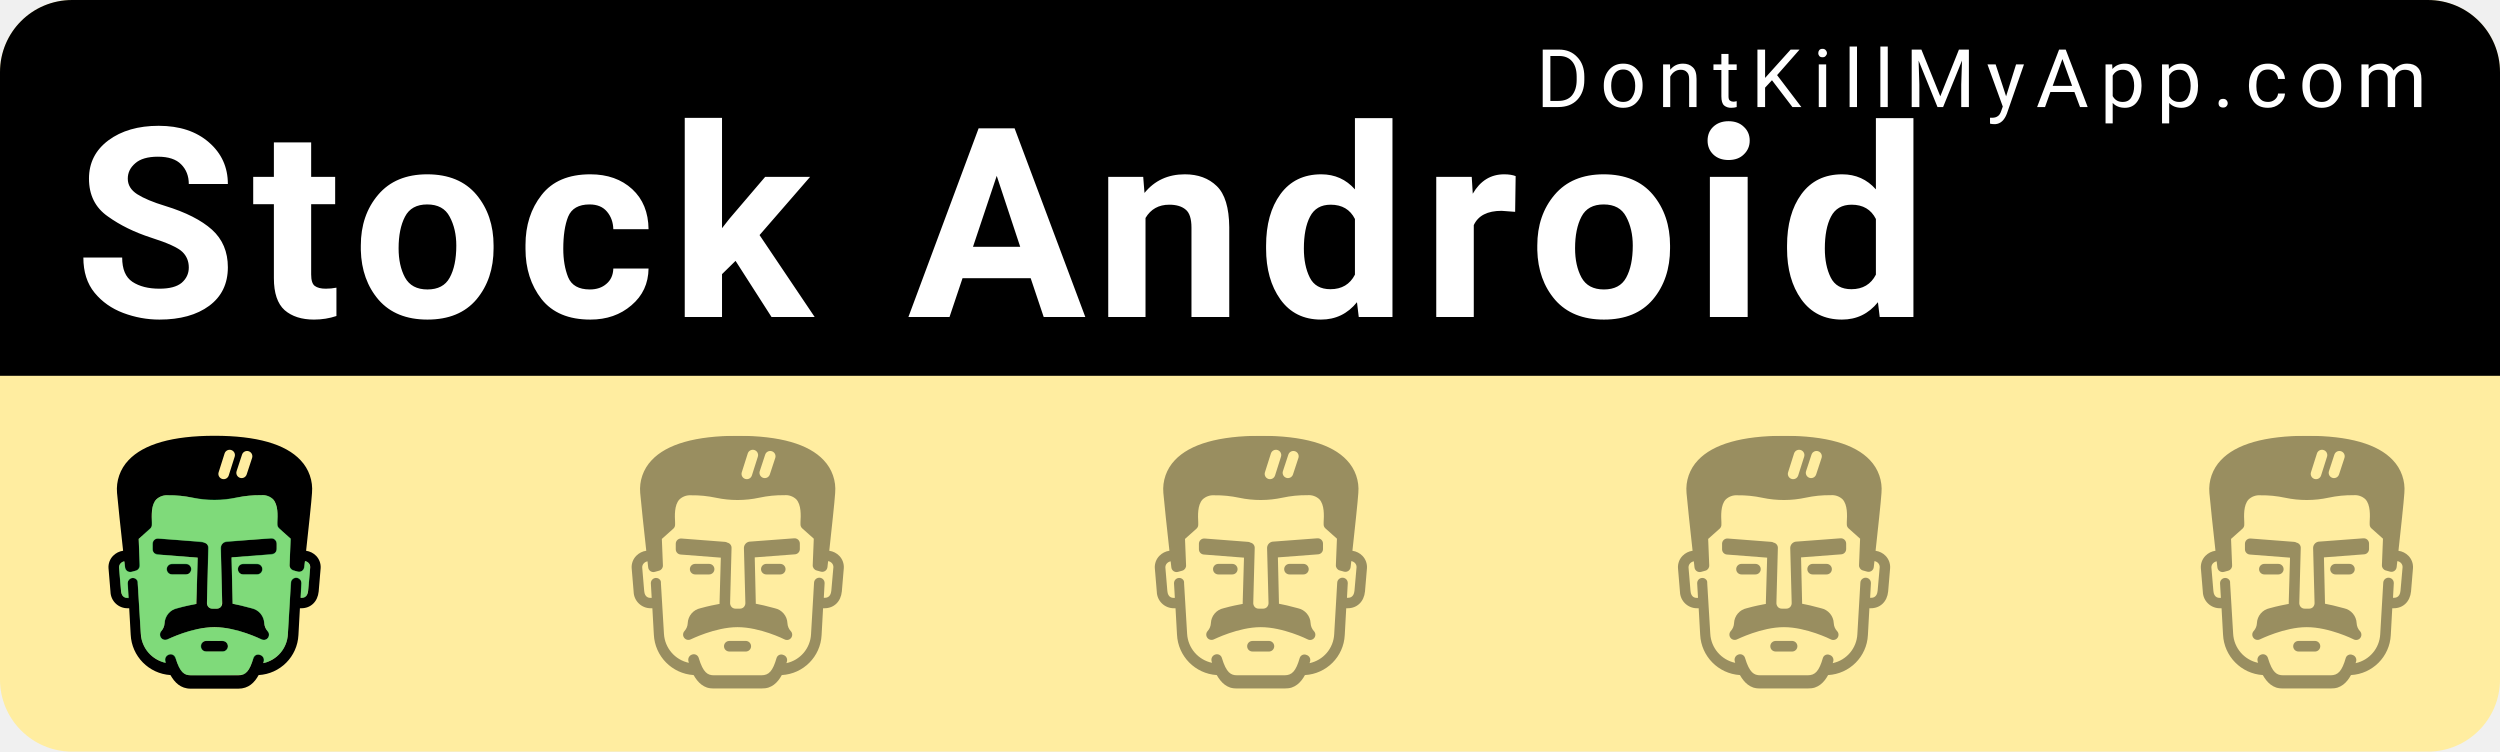
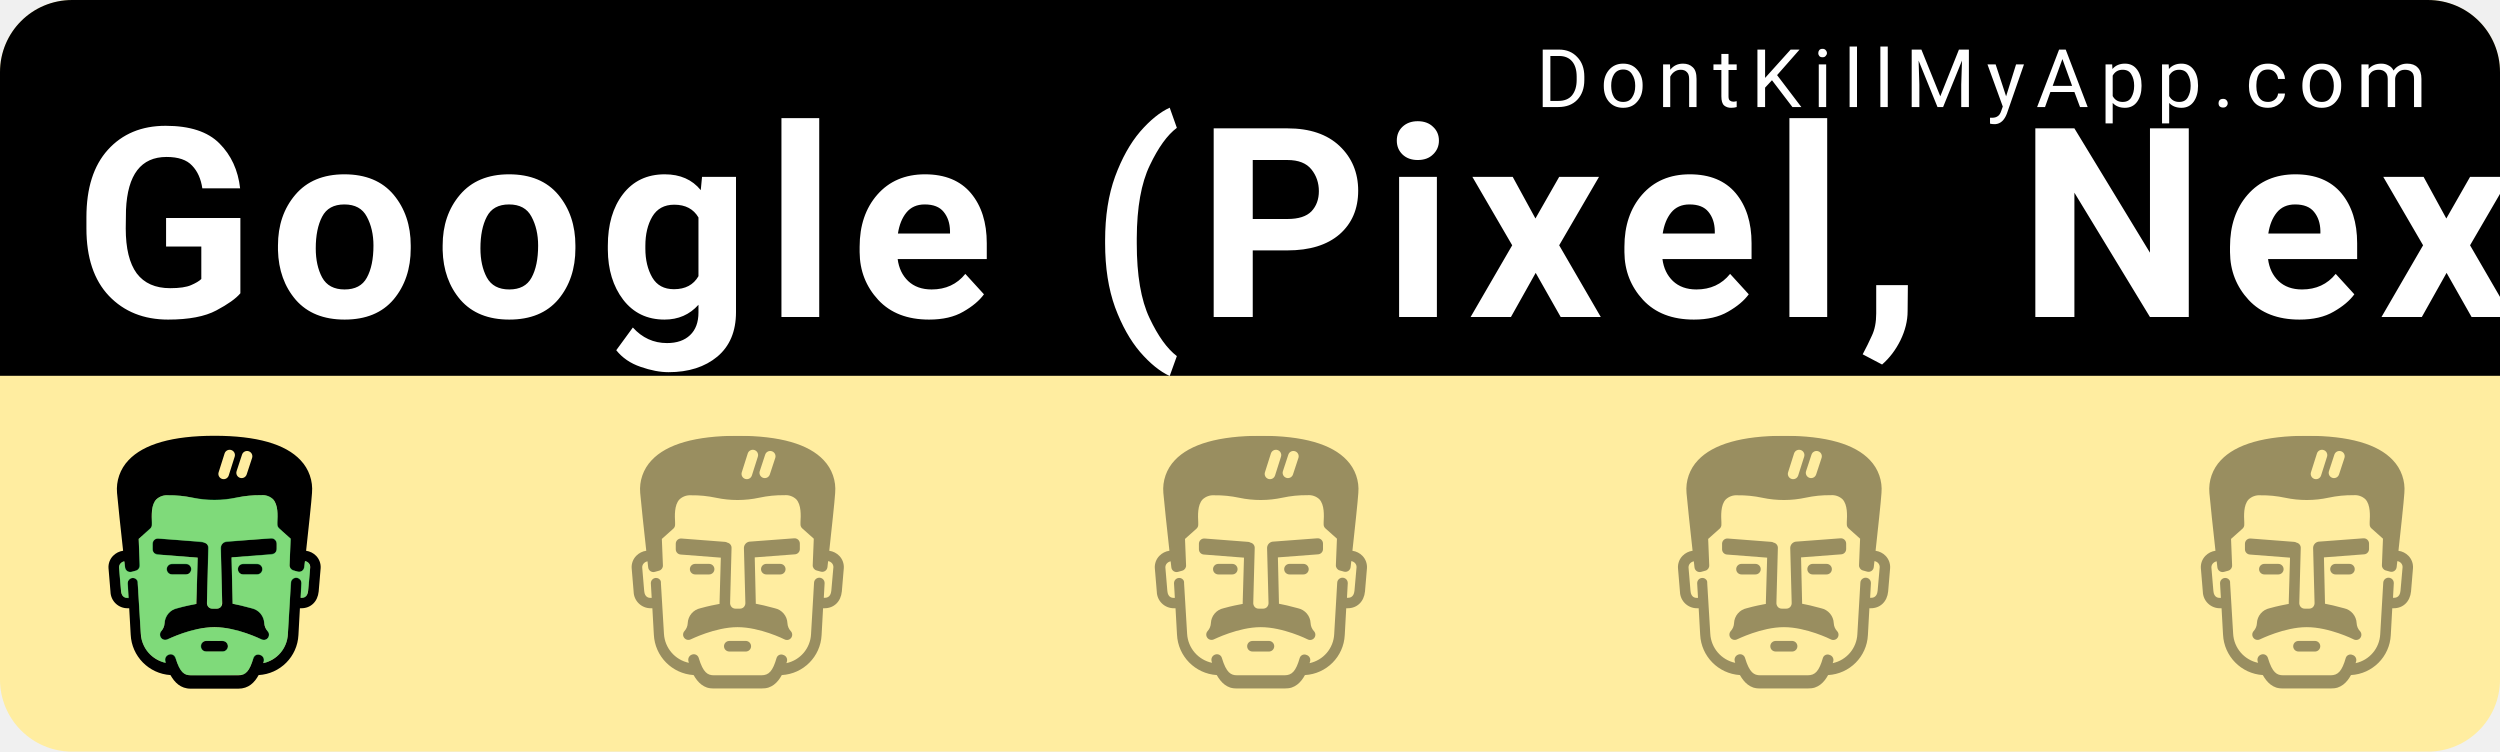
<svg xmlns="http://www.w3.org/2000/svg" width="153mm" height="46mm" viewBox="0 0 153 46" version="1.1" id="svg8">
  <defs id="defs2" />
  <g id="layer1" transform="translate(0,-251)">
    <rect style="color:#000000;clip-rule:nonzero;display:inline;overflow:visible;visibility:visible;opacity:1;isolation:auto;mix-blend-mode:normal;color-interpolation:sRGB;color-interpolation-filters:linearRGB;solid-color:#000000;solid-opacity:1;fill:#ffeda0;fill-opacity:1;fill-rule:nonzero;stroke:none;stroke-width:0.529;stroke-linecap:round;stroke-linejoin:miter;stroke-miterlimit:4;stroke-dasharray:none;stroke-dashoffset:0;stroke-opacity:1;color-rendering:auto;image-rendering:auto;shape-rendering:auto;text-rendering:auto;enable-background:accumulate" id="bkg" width="153" height="46" x="6.5503158e-15" y="251" rx="4.416" ry="4.416" />
    <path style="color:#000000;clip-rule:nonzero;display:inline;overflow:visible;visibility:visible;opacity:1;isolation:auto;mix-blend-mode:normal;color-interpolation:sRGB;color-interpolation-filters:linearRGB;solid-color:#000000;solid-opacity:1;fill:#000000;fill-opacity:1;fill-rule:nonzero;stroke:none;stroke-width:2;stroke-linecap:round;stroke-linejoin:miter;stroke-miterlimit:4;stroke-dasharray:none;stroke-dashoffset:0;stroke-opacity:1;color-rendering:auto;image-rendering:auto;shape-rendering:auto;text-rendering:auto;enable-background:accumulate" d="M 16.689,0 C 7.443,0 0,7.443 0,16.689 V 86.93 H 578.268 V 16.689 C 578.268,7.443 570.824,0 561.578,0 Z" id="bkgtop" transform="matrix(0.2645833,0,0,0.2645833,0,251)" />
    <text xml:space="preserve" style="font-style:normal;font-variant:normal;font-weight:300;font-stretch:normal;font-size:9.648px;line-height:0%;font-family:Roboto;-inkscape-font-specification:'Roboto Light';text-align:start;letter-spacing:0.685px;word-spacing:0px;writing-mode:lr-tb;text-anchor:start;fill:#ffffff;fill-opacity:1;stroke:none;stroke-width:0.201px;stroke-linecap:butt;stroke-linejoin:miter;stroke-opacity:1" x="94.007" y="257.55" id="link">
      <tspan id="tspan817" x="94.007" y="257.55" style="font-style:normal;font-variant:normal;font-weight:normal;font-stretch:normal;font-size:4.939px;font-family:Roboto;-inkscape-font-specification:Roboto;fill:#ffffff;stroke-width:0.201px">DontKillMyApp.com</tspan>
    </text>
    <text xml:space="preserve" style="font-style:normal;font-variant:normal;font-weight:bold;font-stretch:normal;font-size:12.7px;line-height:0%;font-family:Roboto;-inkscape-font-specification:'Roboto Bold';text-align:start;letter-spacing:0.902px;word-spacing:0px;writing-mode:lr-tb;text-anchor:start;fill:#ffffff;fill-opacity:1;stroke:none;stroke-width:0.265px;stroke-linecap:butt;stroke-linejoin:miter;stroke-opacity:1" x="4.538" y="270.402" id="vendor">
-       <tspan id="tspan821" x="4.538" y="270.402" style="font-style:normal;font-variant:normal;font-weight:bold;font-stretch:normal;font-size:16.228px;font-family:Roboto;-inkscape-font-specification:'Roboto Bold';fill:#ffffff;stroke-width:0.265px">Stock Android</tspan>
+       <tspan id="tspan821" x="4.538" y="270.402" style="font-style:normal;font-variant:normal;font-weight:bold;font-stretch:normal;font-size:16.228px;font-family:Roboto;-inkscape-font-specification:'Roboto Bold';fill:#ffffff;stroke-width:0.265px">Google (Pixel, Nexus)</tspan>
    </text>
    <g id="poo1" transform="matrix(0.01510025,0,0,0.01510025,5.393161,277.6693)">
      <svg data-name="Layer 1" viewBox="0 0 63.326 75.47" x="0px" y="0px" version="1.1" id="svg18" width="1025" height="1025">
        <defs id="defs22" />
        <path d="m 23.128,41.38 a 1.575,1.575 0 1 0 0,-3.15 h -4.17 a 1.575,1.575 0 1 0 0,3.15 z" id="path4" />
        <path d="m 40.188,38.23 a 1.575,1.575 0 0 0 0,3.15 h 4.17 a 1.575,1.575 0 1 0 0,-3.15 z" id="path6" />
        <path d="m 34.188,61.23 h -5.05 a 1.575,1.575 0 1 0 0,3.15 h 5.05 a 1.58,1.58 0 0 0 0,-3.15 z" id="path8" />
        <path d="m 48.448,30.6 -13.34,1 a 1.94,1.94 0 0 0 -1.6,1.87 l 0.43,16.3 a 1.77,1.77 0 0 1 -0.45,1.34 1.62,1.62 0 0 1 -1.19,0.48 h -1.27 a 1.62,1.62 0 0 1 -1.19,-0.48 1.79,1.79 0 0 1 -0.45,-1.36 l 0.43,-16.28 a 1.57,1.57 0 0 0 -1.25,-1.58 1.56,1.56 0 0 0 -0.7,-0.23 l -13,-1 a 1.57,1.57 0 0 0 -1.7,1.57 v 1.64 a 1.57,1.57 0 0 0 1.45,1.57 l 12,0.93 -0.38,13.22 a 5.46,5.46 0 0 0 0,0.58 c -1.2,0.22 -3.26,0.61 -5.7,1.29 a 4.77,4.77 0 0 0 -3.8,4.48 3.74,3.74 0 0 1 -0.95,2.31 1.58,1.58 0 0 0 1.83,2.51 c 0.07,0 7.3,-3.65 14,-3.65 6.7,0 13.94,3.61 14,3.65 a 1.57,1.57 0 0 0 1.83,-2.51 3.75,3.75 0 0 1 -0.95,-2.32 4.77,4.77 0 0 0 -3.76,-4.46 c -2.45,-0.69 -4.47,-1.12 -5.69,-1.35 0,-0.17 0,-0.33 0,-0.5 l -0.31,-13.33 12,-0.91 a 1.58,1.58 0 0 0 1.46,-1.57 v -1.64 a 1.58,1.58 0 0 0 -1.75,-1.57 z" id="path10" />
        <path d="m 61.978,35.84 a 5.16,5.16 0 0 0 -3,-1.52 c 0.63,-5.79 1.62,-14.85 1.76,-17.24 a 12.56,12.56 0 0 0 -3.42,-9.79 c -4.49,-4.82 -13.14,-7.29 -25.66,-7.29 -12.52,0 -21.16,2.47 -25.68,7.29 a 12.56,12.56 0 0 0 -3.42,9.79 c 0.18,2.39 1.18,11.45 1.81,17.23 a 5.16,5.16 0 0 0 -3,1.52 4.83,4.83 0 0 0 -1.36,3.64 v 0 l 0.59,7.07 a 5.07,5.07 0 0 0 5.14,4.93 1.56,1.56 0 0 0 0.45,0 l 0.44,7.86 a 12.69,12.69 0 0 0 11.87,12.08 c 1.24,2.19 3.02,4.06 6.05,4.06 h 14.19 c 3.07,0 4.86,-1.83 6.07,-4.06 a 12.58,12.58 0 0 0 11.88,-11.94 l 0.44,-8 a 1.55,1.55 0 0 0 0.42,0 c 2.85,0 4.88,-2 5.18,-5 l 0.59,-7 v 0 a 4.84,4.84 0 0 0 -1.34,-3.63 z m -23.74,-25.29 1.62,-4.93 a 1.581,1.581 0 1 1 3,1 l -1.62,4.93 a 1.581,1.581 0 0 1 -3,-1 z m -5.36,0.32 1.78,-5.61 a 1.581,1.581 0 0 1 3,1 l -1.78,5.61 a 1.581,1.581 0 1 1 -3,-1 z m 26.71,35.38 c -0.2,2.1 -1.59,2.1 -2,2.1 h -0.24 l 0.24,-4.34 a 1.581,1.581 0 1 0 -3.16,-0.08 c 0,0 0,0 0,0.06 l -0.89,15.2 a 9.31,9.31 0 0 1 -7.35,8.66 l 0.14,-0.45 a 1.58,1.58 0 0 0 -1.06,-2 1.47,1.47 0 0 0 -2,0.86 c -1.15,4 -2.33,5.21 -4.53,5.21 h -14.19 c -1.81,0 -3.19,-0.7 -4.53,-5.18 a 1.52,1.52 0 0 0 -2,-1 1.63,1.63 0 0 0 -1.06,2 c 0,0.15 0.09,0.32 0.14,0.47 a 9.4,9.4 0 0 1 -7.45,-8.68 L 8.738,44 v 0 a 1.52,1.52 0 0 0 -0.09,-0.74 1.51,1.51 0 0 0 -1.39,-0.84 1.56,1.56 0 0 0 -1.52,1.54 c 0,0 0,0.09 0,0.13 l 0.25,4.29 h -0.24 c -0.45,0 -1.83,0 -2,-2.08 l -0.59,-7 a 1.71,1.71 0 0 1 0.48,-1.24 2,2 0 0 1 1.1,-0.59 l 0.2,1.8 a 1.57,1.57 0 0 0 2,1.34 l 1.25,-0.35 a 1.57,1.57 0 0 0 1.15,-1.58 l -0.32,-7.9 3.45,-3.08 a 1.57,1.57 0 0 0 0.5,-1.23 c 0,-0.19 0,-0.4 0,-0.62 -0.1,-1.94 -0.27,-5.18 1.29,-6.84 a 4.59,4.59 0 0 1 3.48,-1.25 33.32,33.32 0 0 1 7.45,0.74 30.9,30.9 0 0 0 12.95,-0.03 33.3,33.3 0 0 1 7.45,-0.74 4.59,4.59 0 0 1 3.51,1.2 c 1.57,1.65 1.4,4.9 1.29,6.84 0,0.22 0,0.43 0,0.62 a 1.57,1.57 0 0 0 0.52,1.24 l 3.45,3.08 -0.32,7.9 a 1.57,1.57 0 0 0 1.15,1.58 l 1.25,0.35 a 1.57,1.57 0 0 0 2,-1.34 l 0.2,-1.8 a 2,2 0 0 1 1.09,0.57 1.71,1.71 0 0 1 0.48,1.24 z" id="path12" />
        <path style="opacity:0.5;fill:#00c853;fill-opacity:1;fill-rule:nonzero;stroke:none;stroke-width:0.339;stroke-linecap:round;stroke-linejoin:miter;stroke-miterlimit:4;stroke-dasharray:none;stroke-dashoffset:133.262;stroke-opacity:0.539;paint-order:normal" d="m 23.013,71.203 c -1.154,-0.53 -2.012,-1.805 -2.776,-4.127 -0.59,-1.793 -1.609,-2.306 -2.72,-1.371 -0.486,0.409 -0.53,0.526 -0.479,1.27 0.031,0.451 0.003,0.819 -0.064,0.819 C 16.551,67.794 14.716,66.955 13.756,66.323 11.989,65.159 10.91,63.746 10.115,61.556 9.694,60.396 9.62,59.534 8.869,46.907 8.677,43.672 8.627,43.334 8.286,42.937 7.742,42.304 6.788,42.332 6.216,42.997 l -0.425,0.494 0.117,2.518 0.117,2.518 -0.559,-0.12 C 3.978,48.087 3.845,47.753 3.454,43.349 3.029,38.555 3.019,38.754 3.705,38.068 c 0.862,-0.862 1.057,-0.773 1.198,0.548 0.198,1.852 1.06,2.321 3.029,1.65 1.35,-0.46 1.352,-0.47 1.211,-5.293 L 9.019,30.768 9.924,29.941 c 0.498,-0.455 1.362,-1.261 1.922,-1.791 l 1.017,-0.963 0.094,-3.015 c 0.083,-2.669 0.139,-3.117 0.49,-3.911 0.502,-1.136 1.494,-1.996 2.712,-2.351 1.195,-0.347 4.677,-0.209 7.577,0.301 4.117,0.724 5.096,0.828 7.833,0.828 2.753,1.97e-4 3.915,-0.125 7.872,-0.845 1.024,-0.186 3.05,-0.388 4.501,-0.448 2.923,-0.121 3.713,0.025 4.853,0.894 1.199,0.914 1.856,3.392 1.679,6.326 -0.065,1.083 -0.031,1.755 0.106,2.057 0.112,0.247 1.029,1.192 2.038,2.101 l 1.836,1.652 -0.097,1.454 c -0.053,0.799 -0.145,2.689 -0.204,4.198 l -0.107,2.745 0.494,0.494 c 0.553,0.553 2.089,0.992 2.824,0.807 0.57,-0.143 0.962,-0.757 1.062,-1.664 0.148,-1.34 0.199,-1.464 0.568,-1.367 0.188,0.049 0.531,0.314 0.762,0.59 0.52,0.618 0.529,1.147 0.104,5.638 -0.381,4.025 -0.656,4.655 -2.029,4.655 h -0.506 l 0.096,-2.504 0.096,-2.504 -0.545,-0.459 C 56.672,42.608 56.276,42.402 56.093,42.402 c -0.566,0 -1.276,0.468 -1.464,0.965 -0.098,0.26 -0.34,3.406 -0.538,6.991 -0.508,9.224 -0.609,10.286 -1.102,11.596 -0.892,2.371 -2.42,4.032 -4.758,5.173 -1.799,0.878 -2.048,0.876 -1.963,-0.013 0.082,-0.86 -0.275,-1.428 -1.061,-1.687 -0.466,-0.154 -0.693,-0.148 -1.058,0.027 -0.536,0.257 -0.705,0.552 -1.421,2.472 -0.595,1.594 -1.33,2.655 -2.189,3.16 -0.57,0.335 -0.872,0.348 -8.715,0.389 -7.607,0.039 -8.169,0.022 -8.81,-0.272 z m 11.583,-6.983 c 0.529,-0.184 1.036,-0.88 1.036,-1.421 0,-0.149 -0.115,-0.493 -0.255,-0.764 -0.384,-0.742 -1.122,-0.885 -4.209,-0.818 l -2.675,0.058 -0.408,0.475 c -0.728,0.847 -0.343,2.345 0.653,2.538 0.839,0.162 5.349,0.109 5.859,-0.069 z M 18.843,60.18 c 7.207,-3.126 13.088,-3.79 19.307,-2.181 1.849,0.478 4.563,1.42 6.313,2.19 0.83,0.365 1.738,0.664 2.017,0.664 0.751,0 1.339,-0.661 1.339,-1.506 0,-0.371 -0.075,-0.721 -0.167,-0.778 -0.425,-0.263 -1.054,-1.682 -1.199,-2.708 -0.271,-1.915 -1.127,-3.183 -2.677,-3.967 -0.337,-0.17 -1.994,-0.642 -3.683,-1.049 l -3.071,-0.739 -0.104,-5.164 c -0.057,-2.84 -0.147,-5.942 -0.199,-6.893 -0.093,-1.706 -0.089,-1.73 0.297,-1.807 0.215,-0.043 3.006,-0.269 6.201,-0.502 6.205,-0.453 6.471,-0.507 6.81,-1.399 0.089,-0.234 0.162,-0.91 0.162,-1.502 0,-0.911 -0.067,-1.156 -0.438,-1.597 -0.384,-0.456 -0.546,-0.521 -1.312,-0.524 -1.924,-0.008 -13.26,0.909 -13.768,1.113 -0.295,0.119 -0.669,0.417 -0.829,0.663 -0.275,0.419 -0.279,0.97 -0.076,9.067 0.234,9.304 0.23,9.375 -0.627,9.833 -0.253,0.135 -0.935,0.234 -1.612,0.233 -1.11,-0.001 -1.2,-0.031 -1.666,-0.553 -0.586,-0.656 -0.555,0.366 -0.298,-9.772 0.111,-4.376 0.149,-8.165 0.085,-8.42 -0.246,-0.977 -0.806,-1.093 -7.975,-1.652 -3.589,-0.28 -6.757,-0.508 -7.041,-0.508 -0.322,0 -0.672,0.156 -0.931,0.416 -0.379,0.379 -0.416,0.549 -0.416,1.917 0,2.377 -0.444,2.201 7.066,2.788 3.417,0.267 6.236,0.508 6.264,0.536 0.136,0.136 -0.366,13.739 -0.51,13.833 -0.09,0.059 -0.504,0.153 -0.919,0.21 -1.393,0.191 -5.532,1.303 -6.053,1.626 -1.322,0.82 -2.157,2.189 -2.367,3.881 -0.116,0.936 -0.408,1.651 -0.965,2.366 -0.464,0.596 -0.416,1.627 0.101,2.143 0.577,0.577 1.128,0.528 2.941,-0.258 z m 5.376,-19.353 c 0.55,-0.64 0.547,-1.517 -0.007,-2.072 -0.407,-0.407 -0.474,-0.416 -3.122,-0.416 -2.575,0 -2.729,0.019 -3.156,0.387 -0.802,0.69 -0.52,2.064 0.515,2.506 0.186,0.08 1.469,0.128 2.851,0.107 l 2.512,-0.038 z m 21.175,0.014 c 0.625,-0.625 0.614,-1.567 -0.024,-2.116 -0.426,-0.367 -0.582,-0.386 -3.155,-0.386 -2.648,0 -2.716,0.009 -3.122,0.416 -0.717,0.717 -0.447,2.075 0.491,2.47 0.2,0.084 1.485,0.136 2.856,0.115 2.466,-0.037 2.499,-0.043 2.954,-0.498 z" id="path834" />
      </svg>
    </g>
    <g transform="matrix(0.01510025,0,0,0.01510025,37.41043,277.6693)" id="poo2">
      <svg data-name="Layer 1" viewBox="0 0 63.326 75.47" x="0px" y="0px" version="1.1" id="svg18" width="1025" height="1025">
        <defs id="defs22" />
        <path d="m 23.128,41.38 a 1.575,1.575 0 1 0 0,-3.15 h -4.17 a 1.575,1.575 0 1 0 0,3.15 z" id="path4" style="fill:#000000;fill-opacity:1;opacity:0.4" />
        <path d="m 40.188,38.23 a 1.575,1.575 0 0 0 0,3.15 h 4.17 a 1.575,1.575 0 1 0 0,-3.15 z" id="path6" style="fill:#000000;fill-opacity:1;opacity:0.4" />
        <path d="m 34.188,61.23 h -5.05 a 1.575,1.575 0 1 0 0,3.15 h 5.05 a 1.58,1.58 0 0 0 0,-3.15 z" id="path8" style="fill:#000000;fill-opacity:1;opacity:0.4" />
        <path d="m 48.448,30.6 -13.34,1 a 1.94,1.94 0 0 0 -1.6,1.87 l 0.43,16.3 a 1.77,1.77 0 0 1 -0.45,1.34 1.62,1.62 0 0 1 -1.19,0.48 h -1.27 a 1.62,1.62 0 0 1 -1.19,-0.48 1.79,1.79 0 0 1 -0.45,-1.36 l 0.43,-16.28 a 1.57,1.57 0 0 0 -1.25,-1.58 1.56,1.56 0 0 0 -0.7,-0.23 l -13,-1 a 1.57,1.57 0 0 0 -1.7,1.57 v 1.64 a 1.57,1.57 0 0 0 1.45,1.57 l 12,0.93 -0.38,13.22 a 5.46,5.46 0 0 0 0,0.58 c -1.2,0.22 -3.26,0.61 -5.7,1.29 a 4.77,4.77 0 0 0 -3.8,4.48 3.74,3.74 0 0 1 -0.95,2.31 1.58,1.58 0 0 0 1.83,2.51 c 0.07,0 7.3,-3.65 14,-3.65 6.7,0 13.94,3.61 14,3.65 a 1.57,1.57 0 0 0 1.83,-2.51 3.75,3.75 0 0 1 -0.95,-2.32 4.77,4.77 0 0 0 -3.76,-4.46 c -2.45,-0.69 -4.47,-1.12 -5.69,-1.35 0,-0.17 0,-0.33 0,-0.5 l -0.31,-13.33 12,-0.91 a 1.58,1.58 0 0 0 1.46,-1.57 v -1.64 a 1.58,1.58 0 0 0 -1.75,-1.57 z" id="path10" style="fill:#000000;fill-opacity:1;opacity:0.4" />
        <path d="m 61.978,35.84 a 5.16,5.16 0 0 0 -3,-1.52 c 0.63,-5.79 1.62,-14.85 1.76,-17.24 a 12.56,12.56 0 0 0 -3.42,-9.79 c -4.49,-4.82 -13.14,-7.29 -25.66,-7.29 -12.52,0 -21.16,2.47 -25.68,7.29 a 12.56,12.56 0 0 0 -3.42,9.79 c 0.18,2.39 1.18,11.45 1.81,17.23 a 5.16,5.16 0 0 0 -3,1.52 4.83,4.83 0 0 0 -1.36,3.64 v 0 l 0.59,7.07 a 5.07,5.07 0 0 0 5.14,4.93 1.56,1.56 0 0 0 0.45,0 l 0.44,7.86 a 12.69,12.69 0 0 0 11.87,12.08 c 1.24,2.19 3.02,4.06 6.05,4.06 h 14.19 c 3.07,0 4.86,-1.83 6.07,-4.06 a 12.58,12.58 0 0 0 11.88,-11.94 l 0.44,-8 a 1.55,1.55 0 0 0 0.42,0 c 2.85,0 4.88,-2 5.18,-5 l 0.59,-7 v 0 a 4.84,4.84 0 0 0 -1.34,-3.63 z m -23.74,-25.29 1.62,-4.93 a 1.581,1.581 0 1 1 3,1 l -1.62,4.93 a 1.581,1.581 0 0 1 -3,-1 z m -5.36,0.32 1.78,-5.61 a 1.581,1.581 0 0 1 3,1 l -1.78,5.61 a 1.581,1.581 0 1 1 -3,-1 z m 26.71,35.38 c -0.2,2.1 -1.59,2.1 -2,2.1 h -0.24 l 0.24,-4.34 a 1.581,1.581 0 1 0 -3.16,-0.08 c 0,0 0,0 0,0.06 l -0.89,15.2 a 9.31,9.31 0 0 1 -7.35,8.66 l 0.14,-0.45 a 1.58,1.58 0 0 0 -1.06,-2 1.47,1.47 0 0 0 -2,0.86 c -1.15,4 -2.33,5.21 -4.53,5.21 h -14.19 c -1.81,0 -3.19,-0.7 -4.53,-5.18 a 1.52,1.52 0 0 0 -2,-1 1.63,1.63 0 0 0 -1.06,2 c 0,0.15 0.09,0.32 0.14,0.47 a 9.4,9.4 0 0 1 -7.45,-8.68 L 8.738,44 v 0 a 1.52,1.52 0 0 0 -0.09,-0.74 1.51,1.51 0 0 0 -1.39,-0.84 1.56,1.56 0 0 0 -1.52,1.54 c 0,0 0,0.09 0,0.13 l 0.25,4.29 h -0.24 c -0.45,0 -1.83,0 -2,-2.08 l -0.59,-7 a 1.71,1.71 0 0 1 0.48,-1.24 2,2 0 0 1 1.1,-0.59 l 0.2,1.8 a 1.57,1.57 0 0 0 2,1.34 l 1.25,-0.35 a 1.57,1.57 0 0 0 1.15,-1.58 l -0.32,-7.9 3.45,-3.08 a 1.57,1.57 0 0 0 0.5,-1.23 c 0,-0.19 0,-0.4 0,-0.62 -0.1,-1.94 -0.27,-5.18 1.29,-6.84 a 4.59,4.59 0 0 1 3.48,-1.25 33.32,33.32 0 0 1 7.45,0.74 30.9,30.9 0 0 0 12.95,-0.03 33.3,33.3 0 0 1 7.45,-0.74 4.59,4.59 0 0 1 3.51,1.2 c 1.57,1.65 1.4,4.9 1.29,6.84 0,0.22 0,0.43 0,0.62 a 1.57,1.57 0 0 0 0.52,1.24 l 3.45,3.08 -0.32,7.9 a 1.57,1.57 0 0 0 1.15,1.58 l 1.25,0.35 a 1.57,1.57 0 0 0 2,-1.34 l 0.2,-1.8 a 2,2 0 0 1 1.09,0.57 1.71,1.71 0 0 1 0.48,1.24 z" id="path12" style="fill:#000000;fill-opacity:1;opacity:0.4" />
      </svg>
    </g>
    <g id="poo3" transform="matrix(0.01510025,0,0,0.01510025,69.4277,277.6693)">
      <svg data-name="Layer 1" viewBox="0 0 63.326 75.47" x="0px" y="0px" version="1.1" id="svg18" width="1025" height="1025">
        <defs id="defs22" />
        <path d="m 23.128,41.38 a 1.575,1.575 0 1 0 0,-3.15 h -4.17 a 1.575,1.575 0 1 0 0,3.15 z" id="path4" style="fill:#000000;fill-opacity:1;opacity:0.4" />
        <path d="m 40.188,38.23 a 1.575,1.575 0 0 0 0,3.15 h 4.17 a 1.575,1.575 0 1 0 0,-3.15 z" id="path6" style="fill:#000000;fill-opacity:1;opacity:0.4" />
        <path d="m 34.188,61.23 h -5.05 a 1.575,1.575 0 1 0 0,3.15 h 5.05 a 1.58,1.58 0 0 0 0,-3.15 z" id="path8" style="fill:#000000;fill-opacity:1;opacity:0.4" />
        <path d="m 48.448,30.6 -13.34,1 a 1.94,1.94 0 0 0 -1.6,1.87 l 0.43,16.3 a 1.77,1.77 0 0 1 -0.45,1.34 1.62,1.62 0 0 1 -1.19,0.48 h -1.27 a 1.62,1.62 0 0 1 -1.19,-0.48 1.79,1.79 0 0 1 -0.45,-1.36 l 0.43,-16.28 a 1.57,1.57 0 0 0 -1.25,-1.58 1.56,1.56 0 0 0 -0.7,-0.23 l -13,-1 a 1.57,1.57 0 0 0 -1.7,1.57 v 1.64 a 1.57,1.57 0 0 0 1.45,1.57 l 12,0.93 -0.38,13.22 a 5.46,5.46 0 0 0 0,0.58 c -1.2,0.22 -3.26,0.61 -5.7,1.29 a 4.77,4.77 0 0 0 -3.8,4.48 3.74,3.74 0 0 1 -0.95,2.31 1.58,1.58 0 0 0 1.83,2.51 c 0.07,0 7.3,-3.65 14,-3.65 6.7,0 13.94,3.61 14,3.65 a 1.57,1.57 0 0 0 1.83,-2.51 3.75,3.75 0 0 1 -0.95,-2.32 4.77,4.77 0 0 0 -3.76,-4.46 c -2.45,-0.69 -4.47,-1.12 -5.69,-1.35 0,-0.17 0,-0.33 0,-0.5 l -0.31,-13.33 12,-0.91 a 1.58,1.58 0 0 0 1.46,-1.57 v -1.64 a 1.58,1.58 0 0 0 -1.75,-1.57 z" id="path10" style="fill:#000000;fill-opacity:1;opacity:0.4" />
        <path d="m 61.978,35.84 a 5.16,5.16 0 0 0 -3,-1.52 c 0.63,-5.79 1.62,-14.85 1.76,-17.24 a 12.56,12.56 0 0 0 -3.42,-9.79 c -4.49,-4.82 -13.14,-7.29 -25.66,-7.29 -12.52,0 -21.16,2.47 -25.68,7.29 a 12.56,12.56 0 0 0 -3.42,9.79 c 0.18,2.39 1.18,11.45 1.81,17.23 a 5.16,5.16 0 0 0 -3,1.52 4.83,4.83 0 0 0 -1.36,3.64 v 0 l 0.59,7.07 a 5.07,5.07 0 0 0 5.14,4.93 1.56,1.56 0 0 0 0.45,0 l 0.44,7.86 a 12.69,12.69 0 0 0 11.87,12.08 c 1.24,2.19 3.02,4.06 6.05,4.06 h 14.19 c 3.07,0 4.86,-1.83 6.07,-4.06 a 12.58,12.58 0 0 0 11.88,-11.94 l 0.44,-8 a 1.55,1.55 0 0 0 0.42,0 c 2.85,0 4.88,-2 5.18,-5 l 0.59,-7 v 0 a 4.84,4.84 0 0 0 -1.34,-3.63 z m -23.74,-25.29 1.62,-4.93 a 1.581,1.581 0 1 1 3,1 l -1.62,4.93 a 1.581,1.581 0 0 1 -3,-1 z m -5.36,0.32 1.78,-5.61 a 1.581,1.581 0 0 1 3,1 l -1.78,5.61 a 1.581,1.581 0 1 1 -3,-1 z m 26.71,35.38 c -0.2,2.1 -1.59,2.1 -2,2.1 h -0.24 l 0.24,-4.34 a 1.581,1.581 0 1 0 -3.16,-0.08 c 0,0 0,0 0,0.06 l -0.89,15.2 a 9.31,9.31 0 0 1 -7.35,8.66 l 0.14,-0.45 a 1.58,1.58 0 0 0 -1.06,-2 1.47,1.47 0 0 0 -2,0.86 c -1.15,4 -2.33,5.21 -4.53,5.21 h -14.19 c -1.81,0 -3.19,-0.7 -4.53,-5.18 a 1.52,1.52 0 0 0 -2,-1 1.63,1.63 0 0 0 -1.06,2 c 0,0.15 0.09,0.32 0.14,0.47 a 9.4,9.4 0 0 1 -7.45,-8.68 L 8.738,44 v 0 a 1.52,1.52 0 0 0 -0.09,-0.74 1.51,1.51 0 0 0 -1.39,-0.84 1.56,1.56 0 0 0 -1.52,1.54 c 0,0 0,0.09 0,0.13 l 0.25,4.29 h -0.24 c -0.45,0 -1.83,0 -2,-2.08 l -0.59,-7 a 1.71,1.71 0 0 1 0.48,-1.24 2,2 0 0 1 1.1,-0.59 l 0.2,1.8 a 1.57,1.57 0 0 0 2,1.34 l 1.25,-0.35 a 1.57,1.57 0 0 0 1.15,-1.58 l -0.32,-7.9 3.45,-3.08 a 1.57,1.57 0 0 0 0.5,-1.23 c 0,-0.19 0,-0.4 0,-0.62 -0.1,-1.94 -0.27,-5.18 1.29,-6.84 a 4.59,4.59 0 0 1 3.48,-1.25 33.32,33.32 0 0 1 7.45,0.74 30.9,30.9 0 0 0 12.95,-0.03 33.3,33.3 0 0 1 7.45,-0.74 4.59,4.59 0 0 1 3.51,1.2 c 1.57,1.65 1.4,4.9 1.29,6.84 0,0.22 0,0.43 0,0.62 a 1.57,1.57 0 0 0 0.52,1.24 l 3.45,3.08 -0.32,7.9 a 1.57,1.57 0 0 0 1.15,1.58 l 1.25,0.35 a 1.57,1.57 0 0 0 2,-1.34 l 0.2,-1.8 a 2,2 0 0 1 1.09,0.57 1.71,1.71 0 0 1 0.48,1.24 z" id="path12" style="fill:#000000;fill-opacity:1;opacity:0.4" />
      </svg>
    </g>
    <g transform="matrix(0.01510025,0,0,0.01510025,101.445,277.6693)" id="poo4">
      <svg data-name="Layer 1" viewBox="0 0 63.326 75.47" x="0px" y="0px" version="1.1" id="svg18" width="1025" height="1025">
        <defs id="defs22" />
        <path d="m 23.128,41.38 a 1.575,1.575 0 1 0 0,-3.15 h -4.17 a 1.575,1.575 0 1 0 0,3.15 z" id="path4" style="fill:#000000;fill-opacity:1;opacity:0.4" />
        <path d="m 40.188,38.23 a 1.575,1.575 0 0 0 0,3.15 h 4.17 a 1.575,1.575 0 1 0 0,-3.15 z" id="path6" style="fill:#000000;fill-opacity:1;opacity:0.4" />
        <path d="m 34.188,61.23 h -5.05 a 1.575,1.575 0 1 0 0,3.15 h 5.05 a 1.58,1.58 0 0 0 0,-3.15 z" id="path8" style="fill:#000000;fill-opacity:1;opacity:0.4" />
        <path d="m 48.448,30.6 -13.34,1 a 1.94,1.94 0 0 0 -1.6,1.87 l 0.43,16.3 a 1.77,1.77 0 0 1 -0.45,1.34 1.62,1.62 0 0 1 -1.19,0.48 h -1.27 a 1.62,1.62 0 0 1 -1.19,-0.48 1.79,1.79 0 0 1 -0.45,-1.36 l 0.43,-16.28 a 1.57,1.57 0 0 0 -1.25,-1.58 1.56,1.56 0 0 0 -0.7,-0.23 l -13,-1 a 1.57,1.57 0 0 0 -1.7,1.57 v 1.64 a 1.57,1.57 0 0 0 1.45,1.57 l 12,0.93 -0.38,13.22 a 5.46,5.46 0 0 0 0,0.58 c -1.2,0.22 -3.26,0.61 -5.7,1.29 a 4.77,4.77 0 0 0 -3.8,4.48 3.74,3.74 0 0 1 -0.95,2.31 1.58,1.58 0 0 0 1.83,2.51 c 0.07,0 7.3,-3.65 14,-3.65 6.7,0 13.94,3.61 14,3.65 a 1.57,1.57 0 0 0 1.83,-2.51 3.75,3.75 0 0 1 -0.95,-2.32 4.77,4.77 0 0 0 -3.76,-4.46 c -2.45,-0.69 -4.47,-1.12 -5.69,-1.35 0,-0.17 0,-0.33 0,-0.5 l -0.31,-13.33 12,-0.91 a 1.58,1.58 0 0 0 1.46,-1.57 v -1.64 a 1.58,1.58 0 0 0 -1.75,-1.57 z" id="path10" style="fill:#000000;fill-opacity:1;opacity:0.4" />
        <path d="m 61.978,35.84 a 5.16,5.16 0 0 0 -3,-1.52 c 0.63,-5.79 1.62,-14.85 1.76,-17.24 a 12.56,12.56 0 0 0 -3.42,-9.79 c -4.49,-4.82 -13.14,-7.29 -25.66,-7.29 -12.52,0 -21.16,2.47 -25.68,7.29 a 12.56,12.56 0 0 0 -3.42,9.79 c 0.18,2.39 1.18,11.45 1.81,17.23 a 5.16,5.16 0 0 0 -3,1.52 4.83,4.83 0 0 0 -1.36,3.64 v 0 l 0.59,7.07 a 5.07,5.07 0 0 0 5.14,4.93 1.56,1.56 0 0 0 0.45,0 l 0.44,7.86 a 12.69,12.69 0 0 0 11.87,12.08 c 1.24,2.19 3.02,4.06 6.05,4.06 h 14.19 c 3.07,0 4.86,-1.83 6.07,-4.06 a 12.58,12.58 0 0 0 11.88,-11.94 l 0.44,-8 a 1.55,1.55 0 0 0 0.42,0 c 2.85,0 4.88,-2 5.18,-5 l 0.59,-7 v 0 a 4.84,4.84 0 0 0 -1.34,-3.63 z m -23.74,-25.29 1.62,-4.93 a 1.581,1.581 0 1 1 3,1 l -1.62,4.93 a 1.581,1.581 0 0 1 -3,-1 z m -5.36,0.32 1.78,-5.61 a 1.581,1.581 0 0 1 3,1 l -1.78,5.61 a 1.581,1.581 0 1 1 -3,-1 z m 26.71,35.38 c -0.2,2.1 -1.59,2.1 -2,2.1 h -0.24 l 0.24,-4.34 a 1.581,1.581 0 1 0 -3.16,-0.08 c 0,0 0,0 0,0.06 l -0.89,15.2 a 9.31,9.31 0 0 1 -7.35,8.66 l 0.14,-0.45 a 1.58,1.58 0 0 0 -1.06,-2 1.47,1.47 0 0 0 -2,0.86 c -1.15,4 -2.33,5.21 -4.53,5.21 h -14.19 c -1.81,0 -3.19,-0.7 -4.53,-5.18 a 1.52,1.52 0 0 0 -2,-1 1.63,1.63 0 0 0 -1.06,2 c 0,0.15 0.09,0.32 0.14,0.47 a 9.4,9.4 0 0 1 -7.45,-8.68 L 8.738,44 v 0 a 1.52,1.52 0 0 0 -0.09,-0.74 1.51,1.51 0 0 0 -1.39,-0.84 1.56,1.56 0 0 0 -1.52,1.54 c 0,0 0,0.09 0,0.13 l 0.25,4.29 h -0.24 c -0.45,0 -1.83,0 -2,-2.08 l -0.59,-7 a 1.71,1.71 0 0 1 0.48,-1.24 2,2 0 0 1 1.1,-0.59 l 0.2,1.8 a 1.57,1.57 0 0 0 2,1.34 l 1.25,-0.35 a 1.57,1.57 0 0 0 1.15,-1.58 l -0.32,-7.9 3.45,-3.08 a 1.57,1.57 0 0 0 0.5,-1.23 c 0,-0.19 0,-0.4 0,-0.62 -0.1,-1.94 -0.27,-5.18 1.29,-6.84 a 4.59,4.59 0 0 1 3.48,-1.25 33.32,33.32 0 0 1 7.45,0.74 30.9,30.9 0 0 0 12.95,-0.03 33.3,33.3 0 0 1 7.45,-0.74 4.59,4.59 0 0 1 3.51,1.2 c 1.57,1.65 1.4,4.9 1.29,6.84 0,0.22 0,0.43 0,0.62 a 1.57,1.57 0 0 0 0.52,1.24 l 3.45,3.08 -0.32,7.9 a 1.57,1.57 0 0 0 1.15,1.58 l 1.25,0.35 a 1.57,1.57 0 0 0 2,-1.34 l 0.2,-1.8 a 2,2 0 0 1 1.09,0.57 1.71,1.71 0 0 1 0.48,1.24 z" id="path12" style="fill:#000000;fill-opacity:1;opacity:0.4" />
      </svg>
    </g>
    <g transform="matrix(0.01510025,0,0,0.01510025,133.445,277.6693)" id="poo5">
      <svg data-name="Layer 1" viewBox="0 0 63.326 75.47" x="0px" y="0px" version="1.1" id="svg18" width="1025" height="1025">
        <defs id="defs22" />
        <path d="m 23.128,41.38 a 1.575,1.575 0 1 0 0,-3.15 h -4.17 a 1.575,1.575 0 1 0 0,3.15 z" id="path4" style="fill:#000000;fill-opacity:1;opacity:0.4" />
        <path d="m 40.188,38.23 a 1.575,1.575 0 0 0 0,3.15 h 4.17 a 1.575,1.575 0 1 0 0,-3.15 z" id="path6" style="fill:#000000;fill-opacity:1;opacity:0.4" />
        <path d="m 34.188,61.23 h -5.05 a 1.575,1.575 0 1 0 0,3.15 h 5.05 a 1.58,1.58 0 0 0 0,-3.15 z" id="path8" style="fill:#000000;fill-opacity:1;opacity:0.4" />
        <path d="m 48.448,30.6 -13.34,1 a 1.94,1.94 0 0 0 -1.6,1.87 l 0.43,16.3 a 1.77,1.77 0 0 1 -0.45,1.34 1.62,1.62 0 0 1 -1.19,0.48 h -1.27 a 1.62,1.62 0 0 1 -1.19,-0.48 1.79,1.79 0 0 1 -0.45,-1.36 l 0.43,-16.28 a 1.57,1.57 0 0 0 -1.25,-1.58 1.56,1.56 0 0 0 -0.7,-0.23 l -13,-1 a 1.57,1.57 0 0 0 -1.7,1.57 v 1.64 a 1.57,1.57 0 0 0 1.45,1.57 l 12,0.93 -0.38,13.22 a 5.46,5.46 0 0 0 0,0.58 c -1.2,0.22 -3.26,0.61 -5.7,1.29 a 4.77,4.77 0 0 0 -3.8,4.48 3.74,3.74 0 0 1 -0.95,2.31 1.58,1.58 0 0 0 1.83,2.51 c 0.07,0 7.3,-3.65 14,-3.65 6.7,0 13.94,3.61 14,3.65 a 1.57,1.57 0 0 0 1.83,-2.51 3.75,3.75 0 0 1 -0.95,-2.32 4.77,4.77 0 0 0 -3.76,-4.46 c -2.45,-0.69 -4.47,-1.12 -5.69,-1.35 0,-0.17 0,-0.33 0,-0.5 l -0.31,-13.33 12,-0.91 a 1.58,1.58 0 0 0 1.46,-1.57 v -1.64 a 1.58,1.58 0 0 0 -1.75,-1.57 z" id="path10" style="fill:#000000;fill-opacity:1;opacity:0.4" />
        <path d="m 61.978,35.84 a 5.16,5.16 0 0 0 -3,-1.52 c 0.63,-5.79 1.62,-14.85 1.76,-17.24 a 12.56,12.56 0 0 0 -3.42,-9.79 c -4.49,-4.82 -13.14,-7.29 -25.66,-7.29 -12.52,0 -21.16,2.47 -25.68,7.29 a 12.56,12.56 0 0 0 -3.42,9.79 c 0.18,2.39 1.18,11.45 1.81,17.23 a 5.16,5.16 0 0 0 -3,1.52 4.83,4.83 0 0 0 -1.36,3.64 v 0 l 0.59,7.07 a 5.07,5.07 0 0 0 5.14,4.93 1.56,1.56 0 0 0 0.45,0 l 0.44,7.86 a 12.69,12.69 0 0 0 11.87,12.08 c 1.24,2.19 3.02,4.06 6.05,4.06 h 14.19 c 3.07,0 4.86,-1.83 6.07,-4.06 a 12.58,12.58 0 0 0 11.88,-11.94 l 0.44,-8 a 1.55,1.55 0 0 0 0.42,0 c 2.85,0 4.88,-2 5.18,-5 l 0.59,-7 v 0 a 4.84,4.84 0 0 0 -1.34,-3.63 z m -23.74,-25.29 1.62,-4.93 a 1.581,1.581 0 1 1 3,1 l -1.62,4.93 a 1.581,1.581 0 0 1 -3,-1 z m -5.36,0.32 1.78,-5.61 a 1.581,1.581 0 0 1 3,1 l -1.78,5.61 a 1.581,1.581 0 1 1 -3,-1 z m 26.71,35.38 c -0.2,2.1 -1.59,2.1 -2,2.1 h -0.24 l 0.24,-4.34 a 1.581,1.581 0 1 0 -3.16,-0.08 c 0,0 0,0 0,0.06 l -0.89,15.2 a 9.31,9.31 0 0 1 -7.35,8.66 l 0.14,-0.45 a 1.58,1.58 0 0 0 -1.06,-2 1.47,1.47 0 0 0 -2,0.86 c -1.15,4 -2.33,5.21 -4.53,5.21 h -14.19 c -1.81,0 -3.19,-0.7 -4.53,-5.18 a 1.52,1.52 0 0 0 -2,-1 1.63,1.63 0 0 0 -1.06,2 c 0,0.15 0.09,0.32 0.14,0.47 a 9.4,9.4 0 0 1 -7.45,-8.68 L 8.738,44 v 0 a 1.52,1.52 0 0 0 -0.09,-0.74 1.51,1.51 0 0 0 -1.39,-0.84 1.56,1.56 0 0 0 -1.52,1.54 c 0,0 0,0.09 0,0.13 l 0.25,4.29 h -0.24 c -0.45,0 -1.83,0 -2,-2.08 l -0.59,-7 a 1.71,1.71 0 0 1 0.48,-1.24 2,2 0 0 1 1.1,-0.59 l 0.2,1.8 a 1.57,1.57 0 0 0 2,1.34 l 1.25,-0.35 a 1.57,1.57 0 0 0 1.15,-1.58 l -0.32,-7.9 3.45,-3.08 a 1.57,1.57 0 0 0 0.5,-1.23 c 0,-0.19 0,-0.4 0,-0.62 -0.1,-1.94 -0.27,-5.18 1.29,-6.84 a 4.59,4.59 0 0 1 3.48,-1.25 33.32,33.32 0 0 1 7.45,0.74 30.9,30.9 0 0 0 12.95,-0.03 33.3,33.3 0 0 1 7.45,-0.74 4.59,4.59 0 0 1 3.51,1.2 c 1.57,1.65 1.4,4.9 1.29,6.84 0,0.22 0,0.43 0,0.62 a 1.57,1.57 0 0 0 0.52,1.24 l 3.45,3.08 -0.32,7.9 a 1.57,1.57 0 0 0 1.15,1.58 l 1.25,0.35 a 1.57,1.57 0 0 0 2,-1.34 l 0.2,-1.8 a 2,2 0 0 1 1.09,0.57 1.71,1.71 0 0 1 0.48,1.24 z" id="path12" style="fill:#000000;fill-opacity:1;opacity:0.4" />
      </svg>
    </g>
  </g>
</svg>
